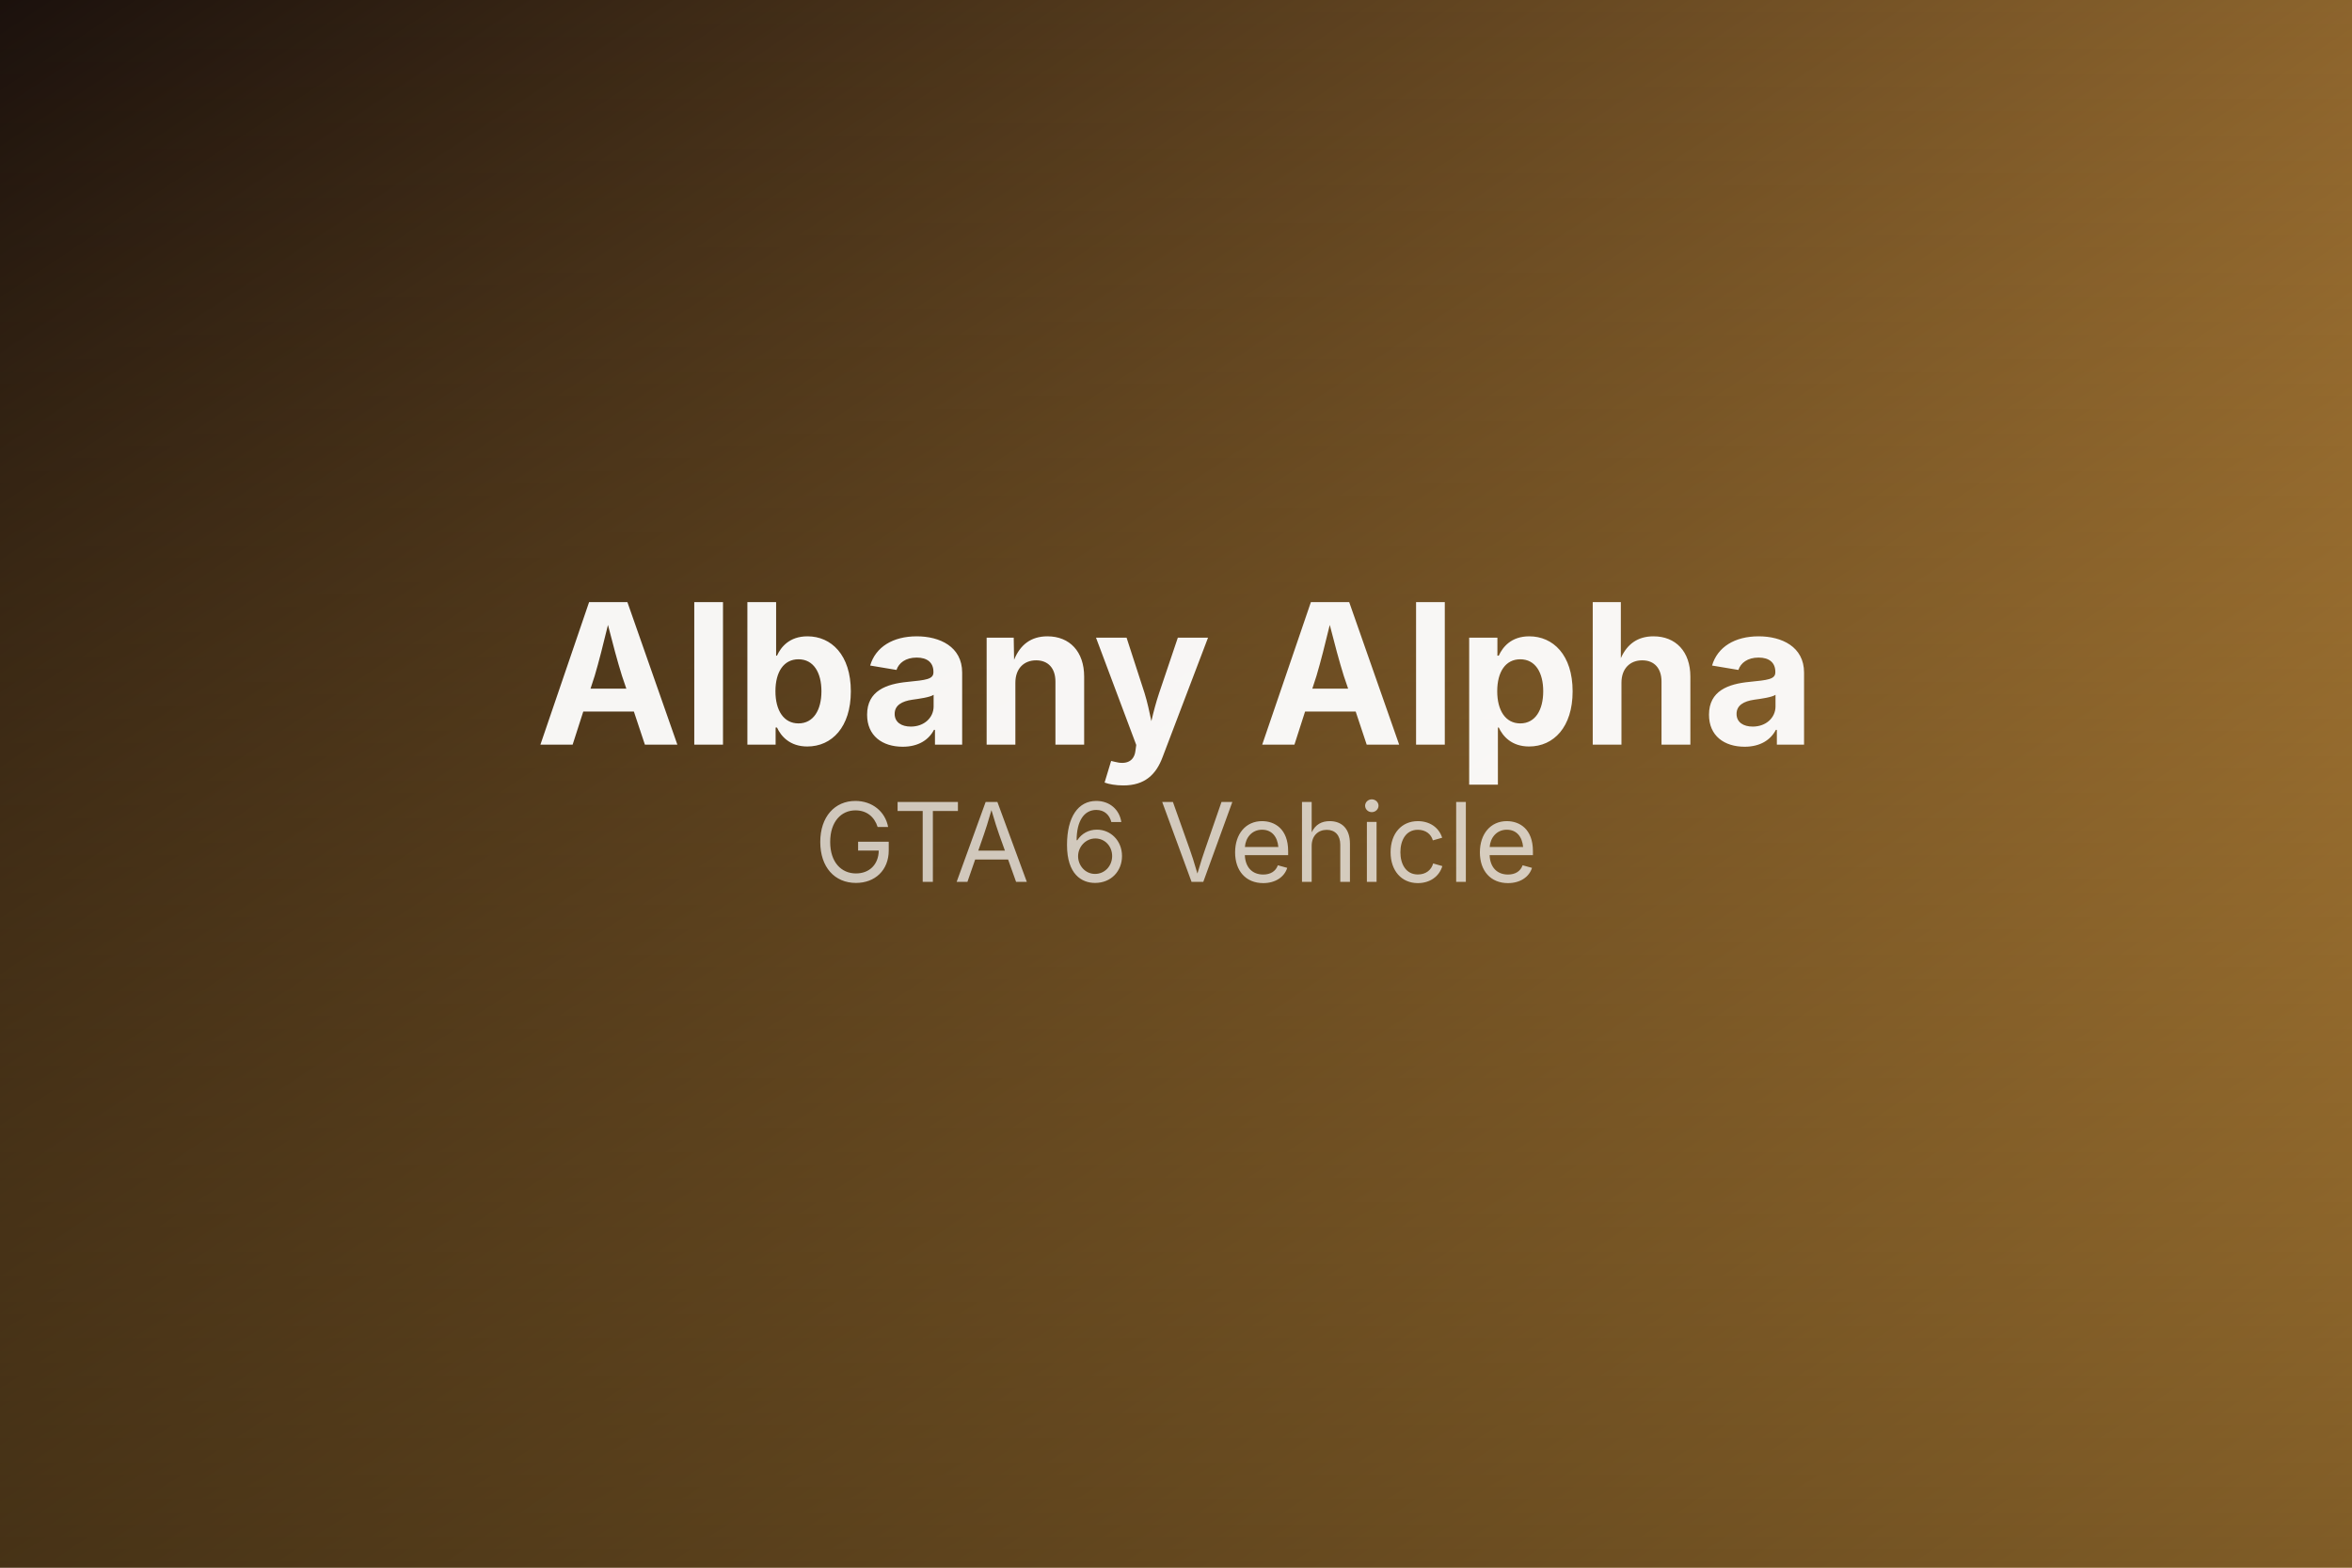
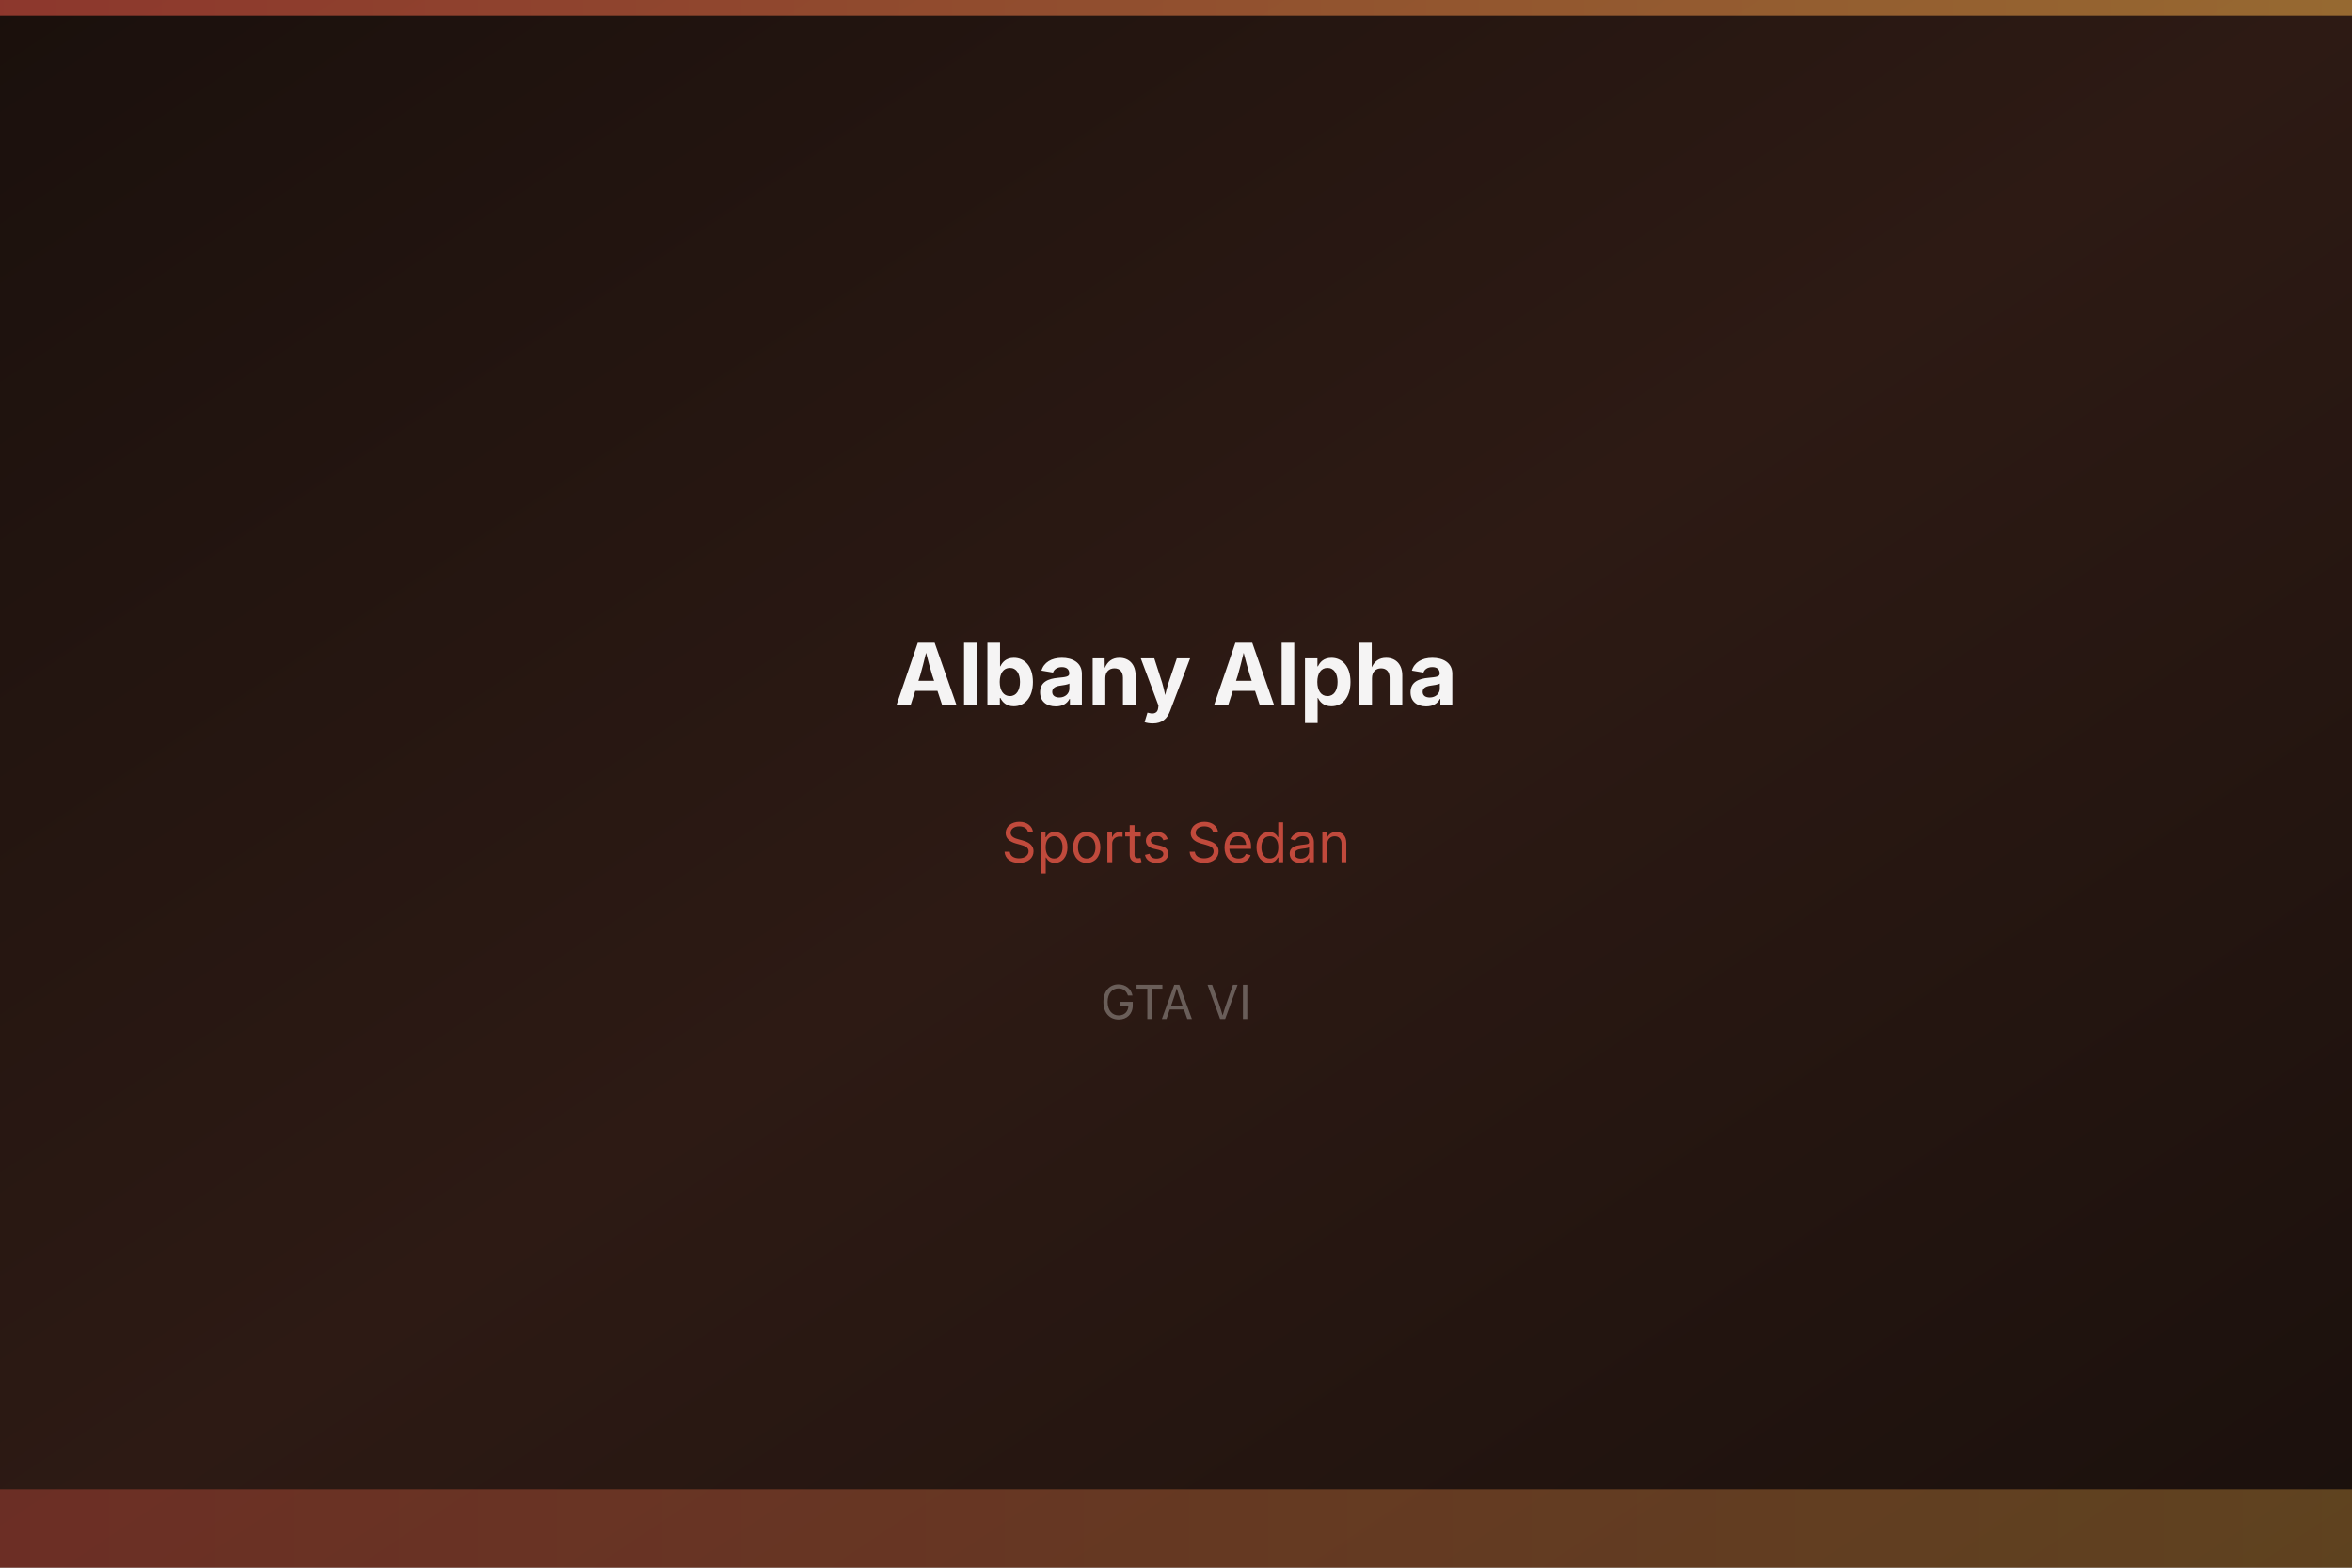
<svg xmlns="http://www.w3.org/2000/svg" width="600" height="400" viewBox="0 0 600 400">
  <defs>
    <linearGradient id="bg" x1="0%" y1="0%" x2="100%" y2="100%">
-       <stop offset="0%" style="stop-color:#1A100C;stop-opacity:1" />
-       <stop offset="100%" style="stop-color:#FFB84D;stop-opacity:1" />
+       <stop offset="0%" style="stop-color:#1A100C" />
+       <stop offset="50%" style="stop-color:#2D1A14" />
+       <stop offset="100%" style="stop-color:#1A100C" />
    </linearGradient>
-     <linearGradient id="overlay" x1="0%" y1="0%" x2="0%" y2="100%">
-       <stop offset="0%" style="stop-color:#000;stop-opacity:0" />
-       <stop offset="100%" style="stop-color:#000;stop-opacity:0.5" />
+     <linearGradient id="accent" x1="0%" y1="0%" x2="100%" y2="0%">
+       <stop offset="0%" style="stop-color:#FF5E4D" />
+       <stop offset="100%" style="stop-color:#FFB84D" />
    </linearGradient>
  </defs>
  <rect width="600" height="400" fill="url(#bg)" />
-   <rect width="600" height="400" fill="url(#overlay)" />
-   <text x="300" y="190" text-anchor="middle" fill="white" font-family="Inter,system-ui,sans-serif" font-size="50" font-weight="700" opacity="0.95">Albany Alpha</text>
-   <text x="300" y="225" text-anchor="middle" fill="white" font-family="Inter,system-ui,sans-serif" font-size="28" font-weight="400" opacity="0.7">GTA 6 Vehicle</text>
+   <rect x="0" y="380" width="600" height="20" fill="url(#accent)" opacity="0.3" />
+   <rect x="0" y="0" width="600" height="4" fill="url(#accent)" opacity="0.5" />
+   <text x="300" y="180" font-family="system-ui,-apple-system,sans-serif" font-size="22" font-weight="700" fill="#FFFFFF" text-anchor="middle" opacity="0.95">Albany Alpha</text>
+   <text x="300" y="220" font-family="system-ui,-apple-system,sans-serif" font-size="14" fill="#FF5E4D" text-anchor="middle" opacity="0.7">Sports Sedan</text>
+   <text x="300" y="260" font-family="system-ui,-apple-system,sans-serif" font-size="12" fill="#FFFFFF" text-anchor="middle" opacity="0.3">GTA VI</text>
</svg>
